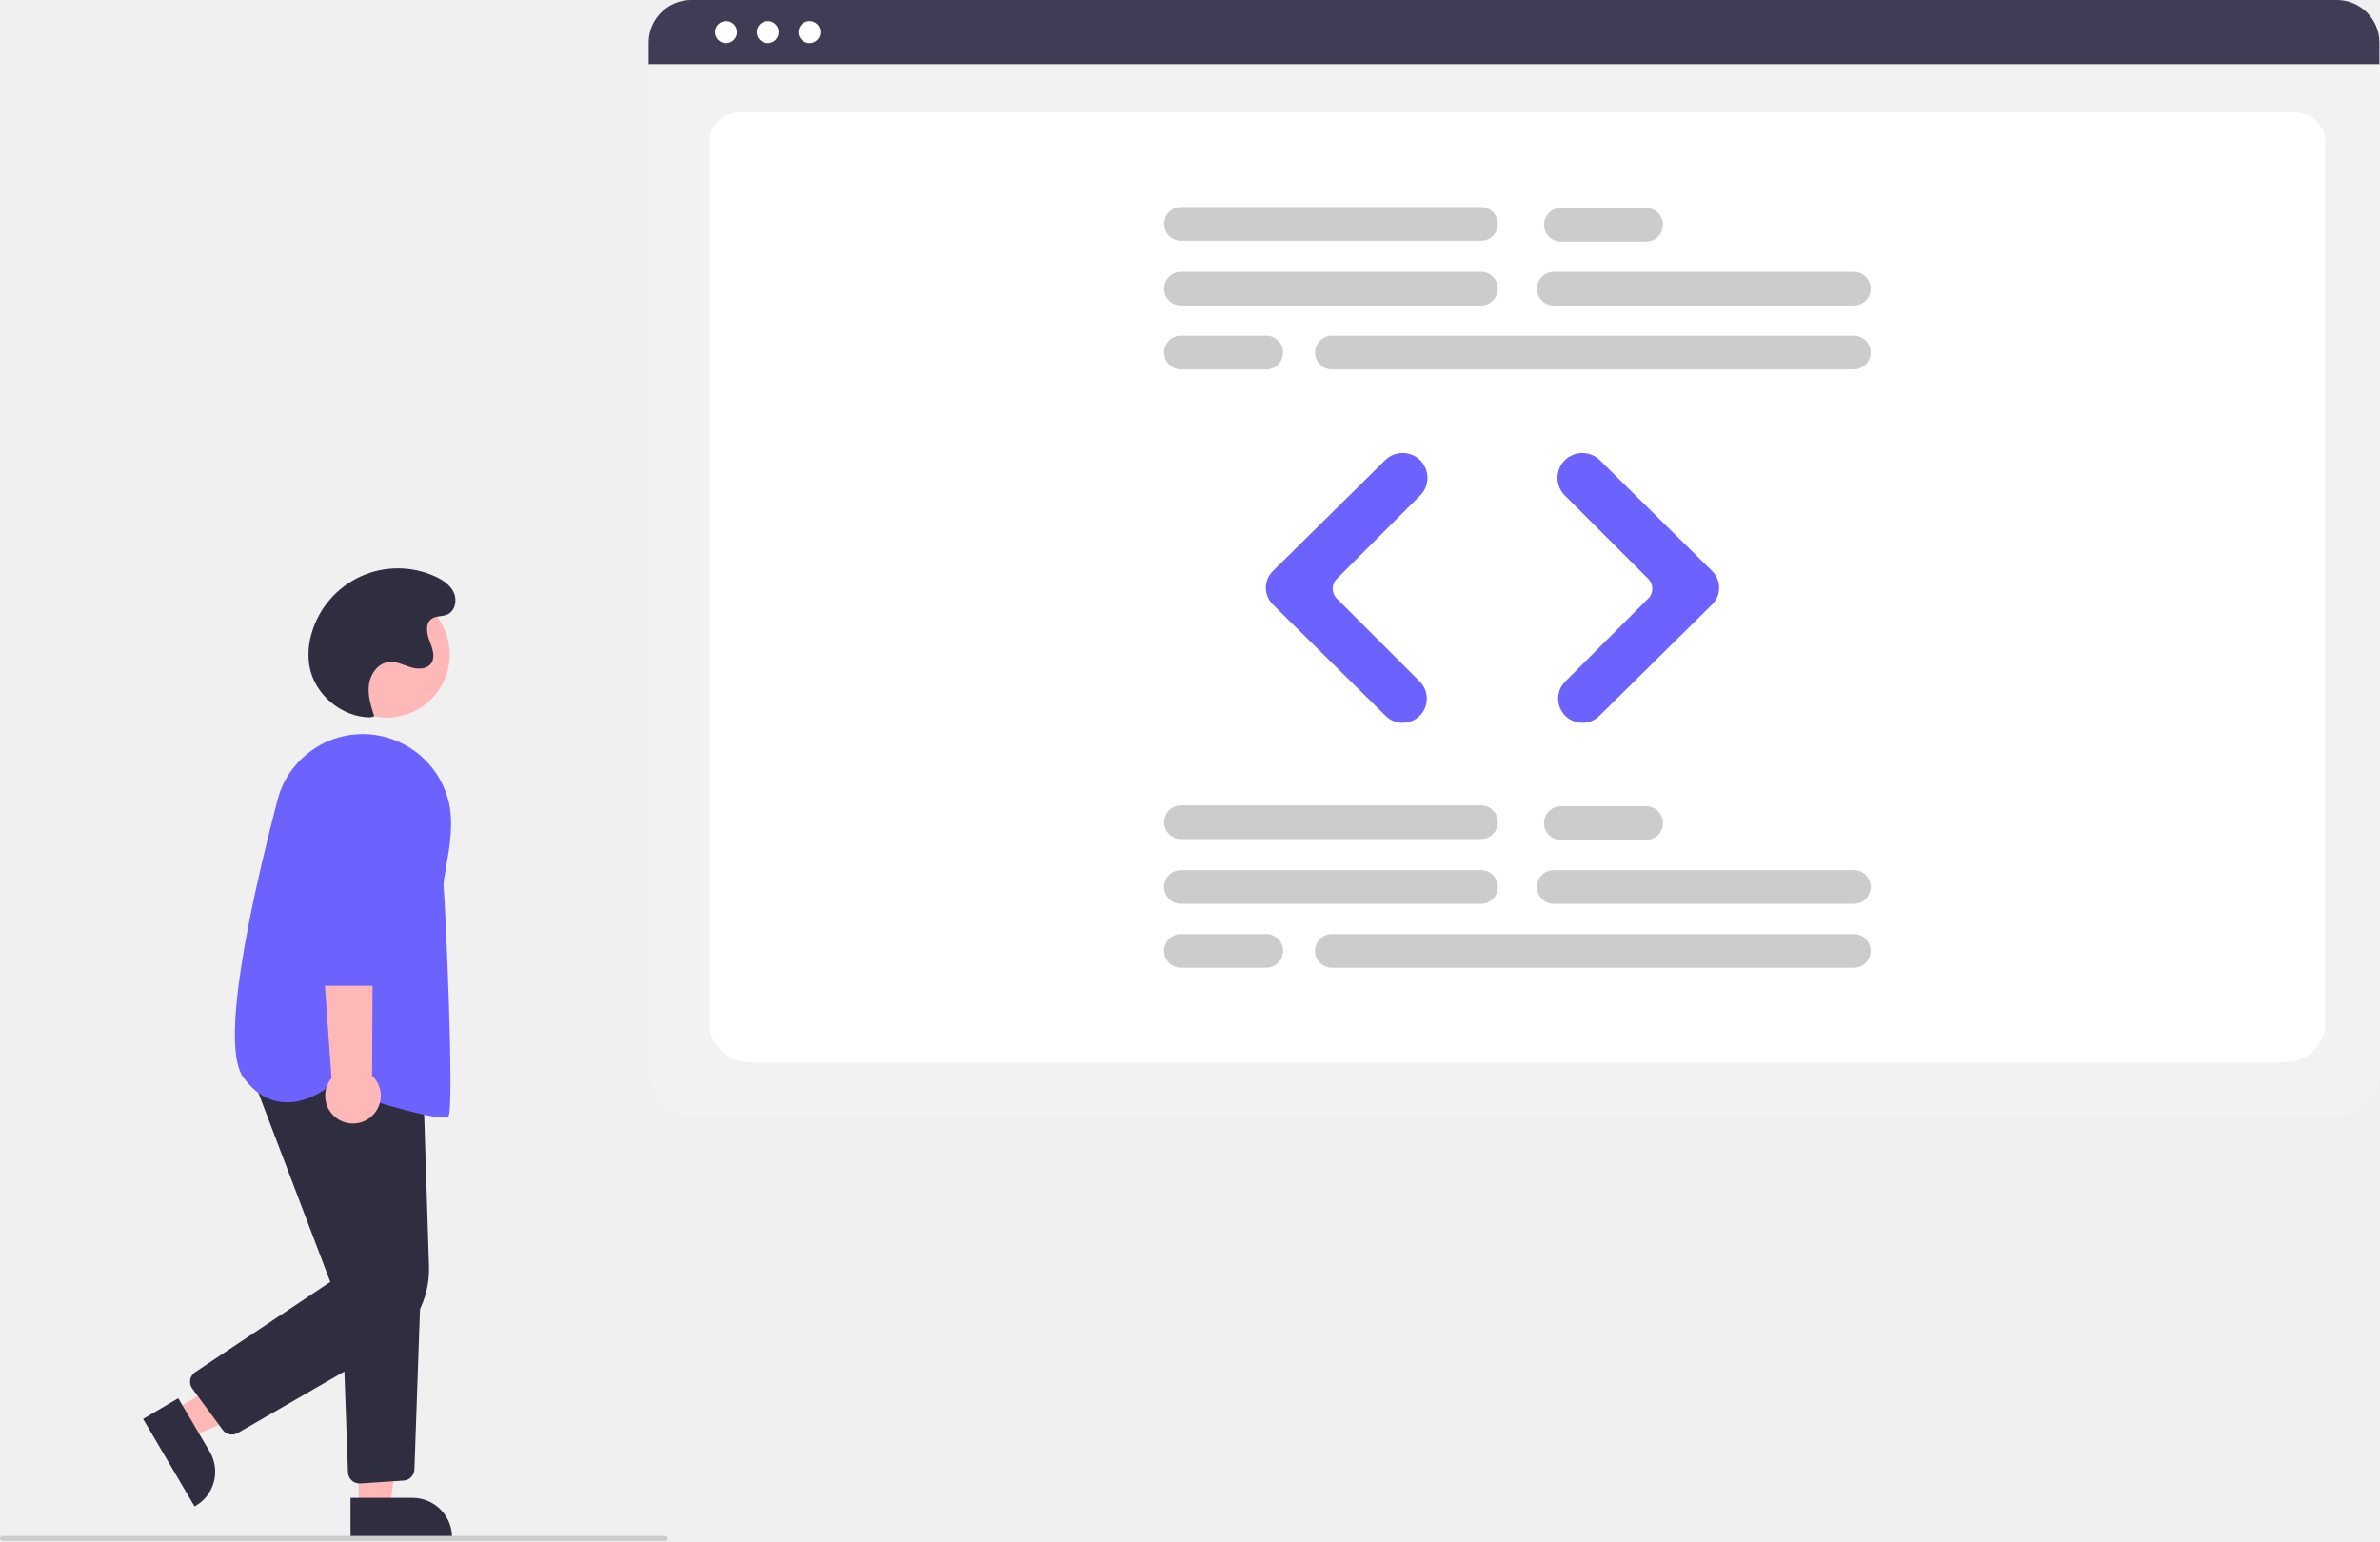
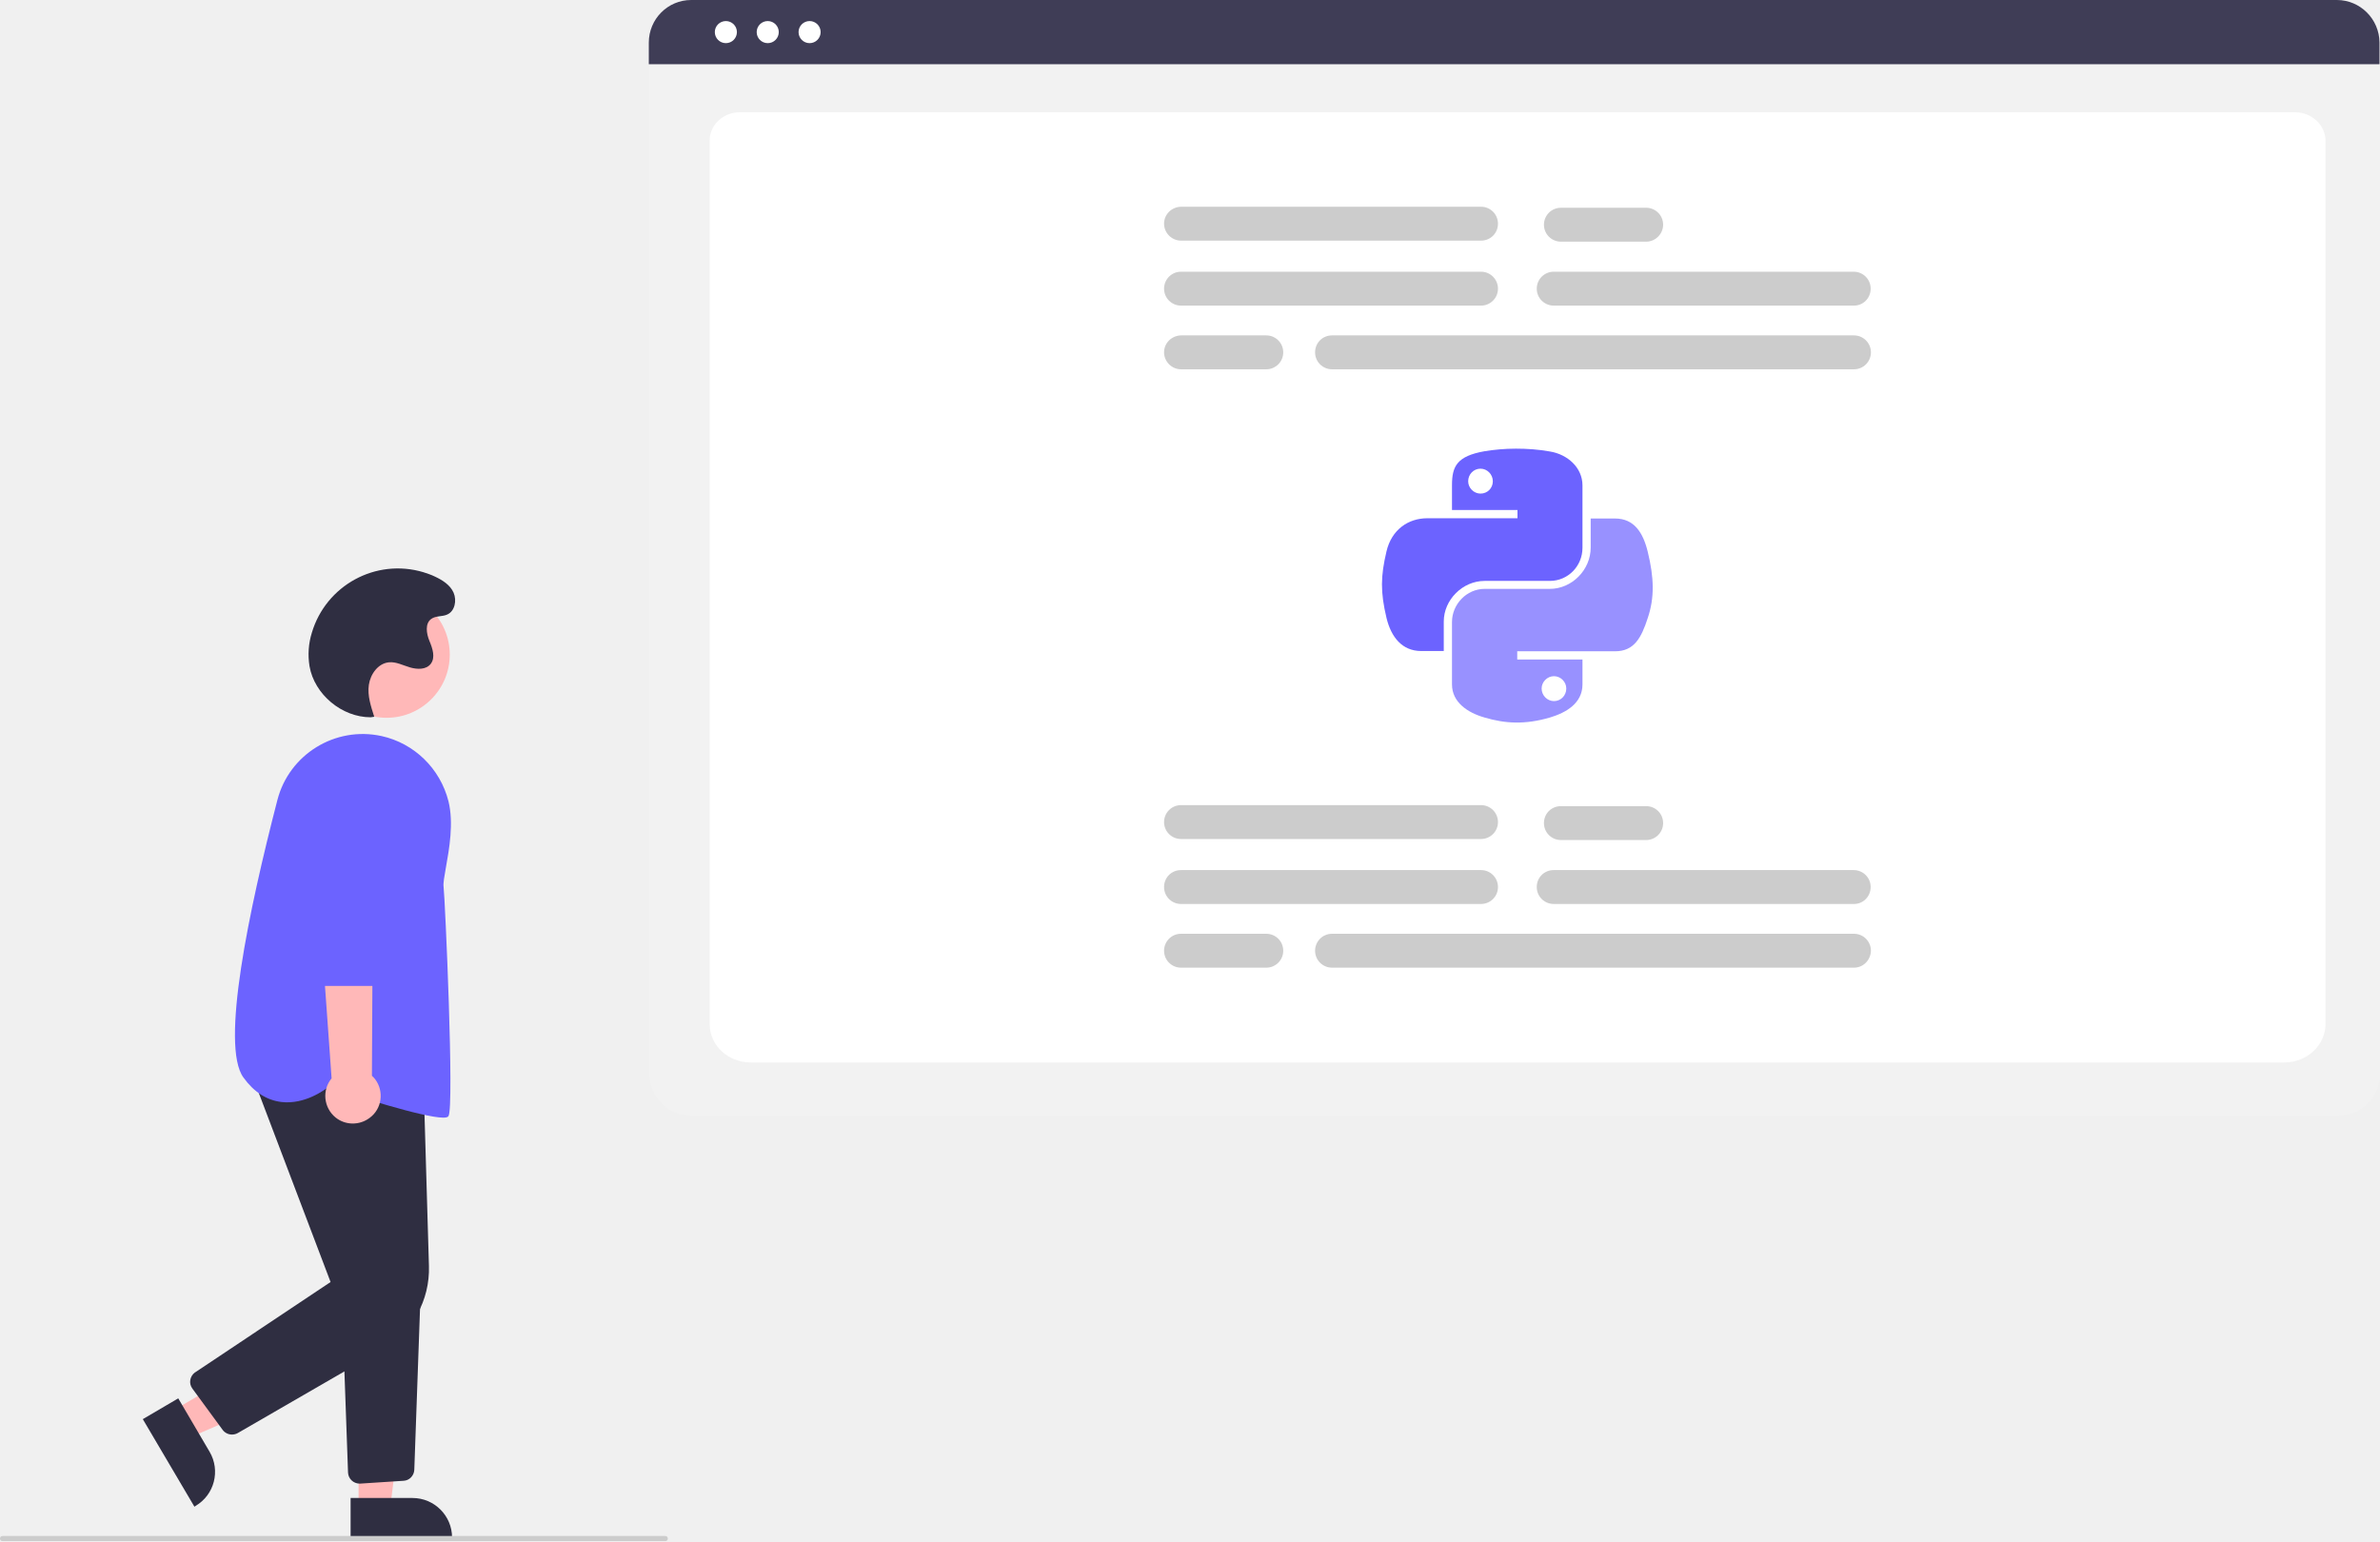
- <svg xmlns="http://www.w3.org/2000/svg" id="bb554b9e-b999-4ef3-b2f2-4c0395b94ae2" data-name="Layer 1" width="926.622" height="600.085" viewBox="0 0 926.622 600.085">
-   <circle cx="150.534" cy="254.872" r="24.561" fill="#ffb8b8" />
-   <polygon points="67.543 549.197 73.762 559.763 117.474 540.803 108.295 525.21 67.543 549.197" fill="#ffb8b8" />
-   <path d="M206.096,694.43,218.343,715.237l.001.001A15.386,15.386,0,0,1,212.888,736.302l-.431.254L192.405,702.489Z" transform="translate(-136.6892 -149.9575)" fill="#2f2e41" />
-   <polygon points="139.6 587.26 151.86 587.259 157.692 539.971 139.598 539.972 139.6 587.26" fill="#ffb8b8" />
-   <path d="M273.162,733.215l24.144-.001h.001a15.386,15.386,0,0,1,15.386,15.386v.5l-39.531.001Z" transform="translate(-136.6892 -149.9575)" fill="#2f2e41" />
-   <path d="M227.001,708.567a4.493,4.493,0,0,1-3.624-1.833l-11.824-16.059a4.5,4.5,0,0,1,1.125-6.41l52.614-35.142-31.747-83.475L301.434,571.252l2.287,71.733A36.046,36.046,0,0,1,285.675,675.409l-56.427,32.554A4.486,4.486,0,0,1,227.001,708.567Z" transform="translate(-136.6892 -149.9575)" fill="#2f2e41" />
-   <path d="M276.659,727.617a4.5,4.5,0,0,1-4.489-4.34l-2.488-69.882,30.808-1.623-2.453,70.384a4.487,4.487,0,0,1-4.2,4.333l-16.873,1.118C276.863,727.614,276.761,727.617,276.659,727.617Z" transform="translate(-136.6892 -149.9575)" fill="#2f2e41" />
-   <path d="M309.291,585.129c-7.838,0-35.217-8.816-44.721-11.959-1.422,1.138-9.233,6.979-18.351,5.911-5.626-.66-10.579-3.845-14.721-9.466-9.147-12.414,2.151-65.651,13.239-108.126a34.268,34.268,0,0,1,40.529-24.88h0a34.571,34.571,0,0,1,26.088,25.378c2.088,8.498.292,18.494-1.02,25.794-.616,3.432-1.104,6.143-.937,7.475.644,5.148,4.219,85.892,1.92,89.34C311.071,584.963,310.363,585.129,309.291,585.129Z" transform="translate(-136.6892 -149.9575)" fill="#6c63ff" />
-   <path d="M280.616,585.272a10.743,10.743,0,0,0,.942-16.446l.485-97.844-23.045,3.837,6.769,94.97A10.801,10.801,0,0,0,280.616,585.272Z" transform="translate(-136.6892 -149.9575)" fill="#ffb8b8" />
-   <path d="M285.946,533.818H261.124a4.514,4.514,0,0,1-4.5-4.459l-.609-67.292a17.603,17.603,0,1,1,35.204.043L290.446,529.37A4.515,4.515,0,0,1,285.946,533.818Z" transform="translate(-136.6892 -149.9575)" fill="#6c63ff" />
-   <path d="M280.969,429.289c-11.245.021-21.854-8.868-23.803-19.943a28.671,28.671,0,0,1,.919-13.014A34.954,34.954,0,0,1,306.021,374.379c3.008,1.361,5.971,3.316,7.349,6.317s.515,7.195-2.498,8.546c-1.969.882-4.44.449-6.187,1.716-2.509,1.819-1.863,5.691-.743,8.581s2.388,6.387.509,8.852c-1.75,2.297-5.249,2.226-8.004,1.361s-5.476-2.313-8.349-2.018c-4.19.43-7.202,4.598-7.759,8.773s.755,8.349,2.05,12.357Z" transform="translate(-136.6892 -149.9575)" fill="#2f2e41" />
-   <path d="M395.689,750.042h-258a1,1,0,1,1,0-2h258a1,1,0,0,1,0,2Z" transform="translate(-136.6892 -149.9575)" fill="#ccc" />
-   <path d="M1046.811,584.505H405.972a16.519,16.519,0,0,1-16.5-16.5V172.852a12.102,12.102,0,0,1,12.088-12.088h649.453a12.311,12.311,0,0,1,12.297,12.297V568.005A16.519,16.519,0,0,1,1046.811,584.505Z" transform="translate(-136.6892 -149.9575)" fill="#f2f2f2" />
-   <path d="M1026.091,563.673H428.846c-8.755,0-15.878-6.67-15.878-14.868v-344.105c0-6.08,5.278-11.027,11.766-11.027H1030.008c6.595,0,11.961,5.028,11.961,11.208V548.805C1041.969,557.003,1034.846,563.673,1026.091,563.673Z" transform="translate(-136.6892 -149.9575)" fill="#fff" />
-   <path d="M1063.081,174.908H389.241v-8.4a16.574,16.574,0,0,1,16.56-16.55H1046.521a16.574,16.574,0,0,1,16.56,16.55Z" transform="translate(-136.6892 -149.9575)" fill="#3f3d56" />
-   <circle cx="282.647" cy="12.5" r="4.283" fill="#fff" />
-   <circle cx="298.906" cy="12.5" r="4.283" fill="#fff" />
-   <circle cx="315.165" cy="12.5" r="4.283" fill="#fff" />
-   <path d="M713.3,268.912H596.492a6.566,6.566,0,0,1,0-13.132H713.3a6.566,6.566,0,1,1,0,13.132Z" transform="translate(-136.6892 -149.9575)" fill="#ccc" />
-   <path d="M858.446,268.912H741.638a6.566,6.566,0,0,1,0-13.132H858.446a6.566,6.566,0,1,1,0,13.132Z" transform="translate(-136.6892 -149.9575)" fill="#ccc" />
-   <path d="M858.446,293.794H655.241a6.566,6.566,0,1,1,0-13.132H858.446a6.566,6.566,0,1,1,0,13.132Z" transform="translate(-136.6892 -149.9575)" fill="#ccc" />
-   <path d="M713.3,243.684H596.492a6.566,6.566,0,0,1,0-13.132H713.3a6.566,6.566,0,1,1,0,13.132Z" transform="translate(-136.6892 -149.9575)" fill="#ccc" />
-   <path d="M777.579,244.03H744.402a6.566,6.566,0,0,1,0-13.132H777.579a6.566,6.566,0,1,1,0,13.132Z" transform="translate(-136.6892 -149.9575)" fill="#ccc" />
-   <path d="M629.668,293.794H596.492a6.566,6.566,0,0,1,0-13.132h33.176a6.566,6.566,0,1,1,0,13.132Z" transform="translate(-136.6892 -149.9575)" fill="#ccc" />
-   <path d="M713.3,501.912H596.492a6.566,6.566,0,0,1,0-13.132H713.3a6.566,6.566,0,1,1,0,13.132Z" transform="translate(-136.6892 -149.9575)" fill="#ccc" />
-   <path d="M858.446,501.912H741.638a6.566,6.566,0,0,1,0-13.132H858.446a6.566,6.566,0,1,1,0,13.132Z" transform="translate(-136.6892 -149.9575)" fill="#ccc" />
-   <path d="M858.446,526.794H655.241a6.566,6.566,0,1,1,0-13.132H858.446a6.566,6.566,0,1,1,0,13.132Z" transform="translate(-136.6892 -149.9575)" fill="#ccc" />
-   <path d="M713.3,476.684H596.492a6.566,6.566,0,0,1,0-13.132H713.3a6.566,6.566,0,1,1,0,13.132Z" transform="translate(-136.6892 -149.9575)" fill="#ccc" />
-   <path d="M777.579,477.03H744.402a6.566,6.566,0,0,1,0-13.132H777.579a6.566,6.566,0,0,1,0,13.132Z" transform="translate(-136.6892 -149.9575)" fill="#ccc" />
-   <path d="M629.668,526.794H596.492a6.566,6.566,0,0,1,0-13.132h33.176a6.566,6.566,0,1,1,0,13.132Z" transform="translate(-136.6892 -149.9575)" fill="#ccc" />
-   <path d="M682.793,431.419a9.397,9.397,0,0,1-6.624-2.71l-43.909-43.359a9.152,9.152,0,0,1,0-13.023l43.731-43.184a9.702,9.702,0,0,1,13.644.043h0a9.689,9.689,0,0,1,0,13.687l-32.496,32.497a5.413,5.413,0,0,0,0,7.647l32.32,32.32a9.418,9.418,0,0,1-6.666,16.084Z" transform="translate(-136.6892 -149.9575)" fill="#6c63ff" />
-   <path d="M752.759,431.419a9.418,9.418,0,0,1-6.666-16.084L778.412,383.015a5.413,5.413,0,0,0,0-7.647L745.916,342.872a9.678,9.678,0,0,1,0-13.687h0a9.702,9.702,0,0,1,13.644-.043l43.731,43.184a9.152,9.152,0,0,1,0,13.023l-43.909,43.359A9.399,9.399,0,0,1,752.759,431.419Z" transform="translate(-136.6892 -149.9575)" fill="#6c63ff" />
+ <svg xmlns="http://www.w3.org/2000/svg" version="1.1" id="bb554b9e-b999-4ef3-b2f2-4c0395b94ae2" x="0px" y="0px" viewBox="0 0 926.6 600.1" style="enable-background:new 0 0 926.6 600.1;" xml:space="preserve">
+   <style type="text/css">
+ 	.st0{fill:#FFB8B8;}
+ 	.st1{fill:#2F2E41;}
+ 	.st2{fill:#6C63FF;}
+ 	.st3{fill:#CCCCCC;}
+ 	.st4{fill:#F2F2F2;}
+ 	.st5{fill:#FFFFFF;}
+ 	.st6{fill:#3F3D56;}
+ 	.st7{opacity:0.7;fill:#6C63FF;}
+ </style>
+   <circle class="st0" cx="150.5" cy="254.9" r="24.6" />
+   <polygon class="st0" points="67.5,549.2 73.8,559.8 117.5,540.8 108.3,525.2 " />
+   <path class="st1" d="M69.4,544.5l12.2,20.8l0,0c4.3,7.3,1.9,16.8-5.5,21.1c0,0,0,0,0,0l-0.4,0.3l-20.1-34.1L69.4,544.5z" />
+   <polygon class="st0" points="139.6,587.3 151.9,587.3 157.7,540 139.6,540 " />
+   <path class="st1" d="M136.5,583.3l24.1,0h0c8.5,0,15.4,6.9,15.4,15.4c0,0,0,0,0,0v0.5l-39.5,0L136.5,583.3z" />
+   <path class="st1" d="M90.3,558.6c-1.4,0-2.8-0.7-3.6-1.8l-11.8-16.1c-1.5-2-1-4.8,1-6.3c0.1,0,0.1-0.1,0.2-0.1l52.6-35.1l-31.7-83.5  l67.9,5.6L167,493c0.4,13.3-6.5,25.8-18,32.4L92.6,558C91.9,558.4,91.1,558.6,90.3,558.6z" />
+   <path class="st1" d="M140,577.7c-2.4,0-4.4-1.9-4.5-4.3l-2.5-69.9l30.8-1.6l-2.5,70.4c-0.1,2.3-1.9,4.2-4.2,4.3l-16.9,1.1  C140.2,577.7,140.1,577.7,140,577.7z" />
+   <path class="st2" d="M172.6,435.2c-7.8,0-35.2-8.8-44.7-12c-1.4,1.1-9.2,7-18.4,5.9c-5.6-0.7-10.6-3.8-14.7-9.5  C85.7,407.2,97,354,108,311.5c4.6-17.8,22.5-28.8,40.5-24.9l0,0c12.8,2.8,22.9,12.7,26.1,25.4c2.1,8.5,0.3,18.5-1,25.8  c-0.6,3.4-1.1,6.1-0.9,7.5c0.6,5.1,4.2,85.9,1.9,89.3C174.4,435,173.7,435.2,172.6,435.2z" />
+   <path class="st0" d="M143.9,435.3c4.8-3.5,5.7-10.3,2.2-15c-0.4-0.5-0.8-1-1.3-1.4l0.5-97.8l-23,3.8l6.8,95  c-3.8,4.6-3.1,11.4,1.5,15.2C134.4,438.2,139.9,438.3,143.9,435.3z" />
+   <path class="st2" d="M149.3,383.9h-24.8c-2.5,0-4.5-2-4.5-4.5l-0.6-67.3c-0.1-9.7,7.7-17.7,17.4-17.8s17.7,7.7,17.8,17.4  c0,0.1,0,0.2,0,0.4l-0.8,67.3C153.7,381.9,151.7,383.9,149.3,383.9z" />
+   <path class="st1" d="M144.3,279.3c-11.2,0-21.9-8.9-23.8-19.9c-0.7-4.4-0.4-8.8,0.9-13c5.5-18.5,24.9-29.1,43.4-23.6  c1.5,0.5,3.1,1,4.5,1.7c3,1.4,6,3.3,7.3,6.3s0.5,7.2-2.5,8.5c-2,0.9-4.4,0.4-6.2,1.7c-2.5,1.8-1.9,5.7-0.7,8.6s2.4,6.4,0.5,8.9  c-1.8,2.3-5.2,2.2-8,1.4s-5.5-2.3-8.3-2c-4.2,0.4-7.2,4.6-7.8,8.8s0.8,8.3,2.1,12.4L144.3,279.3z" />
+   <path class="st3" d="M259,600.1H1c-0.6,0-1-0.4-1-1s0.4-1,1-1h258c0.6,0,1,0.4,1,1S259.6,600.1,259,600.1z" />
+   <path class="st4" d="M910.1,434.5H269.3c-9.1,0-16.5-7.4-16.5-16.5V22.9c0-6.7,5.4-12.1,12.1-12.1h649.5c6.8,0,12.3,5.5,12.3,12.3  V418C926.6,427.2,919.2,434.5,910.1,434.5z" />
+   <path class="st5" d="M889.4,413.7H292.2c-8.8,0-15.9-6.7-15.9-14.9V54.7c0-6.1,5.3-11,11.8-11h605.3c6.6,0,12,5,12,11.2v343.9  C905.3,407,898.2,413.7,889.4,413.7z" />
+   <path class="st6" d="M926.4,25H252.6v-8.4C252.6,7.4,260,0,269.1,0h640.7c9.1,0,16.5,7.4,16.6,16.5V25z" />
+   <circle class="st5" cx="282.6" cy="12.5" r="4.3" />
+   <circle class="st5" cx="298.9" cy="12.5" r="4.3" />
+   <circle class="st5" cx="315.2" cy="12.5" r="4.3" />
+   <path class="st3" d="M576.6,119H459.8c-3.6,0-6.6-2.9-6.6-6.6c0-3.6,2.9-6.6,6.6-6.6h116.8c3.6,0,6.6,2.9,6.6,6.6  S580.2,119,576.6,119C576.6,119,576.6,119,576.6,119z" />
+   <path class="st3" d="M721.8,119H604.9c-3.6,0-6.6-2.9-6.6-6.6c0-3.6,2.9-6.6,6.6-6.6h116.8c3.6,0,6.6,2.9,6.6,6.6  S725.4,119,721.8,119C721.8,119,721.8,119,721.8,119z" />
+   <path class="st3" d="M721.8,143.8H518.6c-3.6,0-6.6-2.9-6.6-6.6s2.9-6.6,6.6-6.6l0,0h203.2c3.6,0,6.6,2.9,6.6,6.6  S725.4,143.8,721.8,143.8z" />
+   <path class="st3" d="M576.6,93.7H459.8c-3.6,0-6.6-3-6.6-6.6c0-3.6,2.9-6.5,6.6-6.6h116.8c3.6,0,6.6,2.9,6.6,6.6  S580.3,93.7,576.6,93.7C576.6,93.7,576.6,93.7,576.6,93.7z" />
+   <path class="st3" d="M640.9,94.1h-33.2c-3.6,0-6.6-2.9-6.6-6.6c0-3.6,2.9-6.6,6.6-6.6h33.2c3.6,0,6.6,2.9,6.6,6.6  C647.5,91.1,644.5,94.1,640.9,94.1C640.9,94.1,640.9,94.1,640.9,94.1z" />
+   <path class="st3" d="M493,143.8h-33.2c-3.6,0-6.6-3-6.6-6.6c0-3.6,2.9-6.5,6.6-6.6H493c3.6,0,6.6,2.9,6.6,6.6S496.6,143.8,493,143.8  C493,143.8,493,143.8,493,143.8z" />
+   <path class="st3" d="M576.6,352H459.8c-3.6,0-6.6-2.9-6.6-6.6s2.9-6.6,6.6-6.6h116.8c3.6,0,6.6,2.9,6.6,6.6S580.2,352,576.6,352  L576.6,352z" />
+   <path class="st3" d="M721.8,352H604.9c-3.6,0-6.6-2.9-6.6-6.6s2.9-6.6,6.6-6.6l0,0h116.8c3.6,0,6.6,2.9,6.6,6.6S725.4,352,721.8,352  z" />
+   <path class="st3" d="M721.8,376.8H518.6c-3.6,0-6.6-2.9-6.6-6.6c0-3.6,2.9-6.6,6.6-6.6l0,0h203.2c3.6,0,6.6,2.9,6.6,6.6  C728.3,373.9,725.4,376.8,721.8,376.8C721.8,376.8,721.8,376.8,721.8,376.8z" />
+   <path class="st3" d="M576.6,326.7H459.8c-3.6,0-6.6-2.9-6.6-6.6c0-3.6,2.9-6.6,6.6-6.6l0,0h116.8c3.6,0,6.6,2.9,6.6,6.6  C583.2,323.8,580.2,326.7,576.6,326.7z" />
+   <path class="st3" d="M640.9,327.1h-33.2c-3.6,0-6.6-2.9-6.6-6.6s2.9-6.6,6.6-6.6h33.2c3.6,0,6.6,2.9,6.6,6.6  S644.5,327.1,640.9,327.1z" />
+   <path class="st3" d="M493,376.8h-33.2c-3.6,0-6.6-2.9-6.6-6.6c0-3.6,2.9-6.6,6.6-6.6l0,0H493c3.6,0,6.6,2.9,6.6,6.6  C499.6,373.9,496.6,376.8,493,376.8C493,376.8,493,376.8,493,376.8z" />
+   <g id="g2303">
+     <path id="path1948" class="st2" d="M590.2,174.7c-4.4,0-8.5,0.4-12.2,1c-10.8,1.9-12.7,5.9-12.7,13.2v9.7h25.5v3.2h-25.5h-9.6   c-7.4,0-13.9,4.4-15.9,12.9c-2.3,9.7-2.4,15.8,0,25.9c1.8,7.5,6.1,12.9,13.5,12.9h8.8V242c0-8.4,7.3-15.8,15.9-15.8h25.4   c7.1,0,12.7-5.8,12.7-12.9V189c0-6.9-5.8-12.1-12.7-13.2C599,175,594.5,174.7,590.2,174.7z M576.4,182.5c2.6,0,4.8,2.2,4.8,4.9   c0,2.7-2.1,4.8-4.8,4.8c-2.6,0-4.8-2.2-4.8-4.8C571.6,184.7,573.7,182.5,576.4,182.5z" />
+     <path id="path1950" class="st7" d="M619.3,201.9v11.3c0,8.8-7.4,16.1-15.9,16.1H578c-7,0-12.7,6-12.7,12.9v24.3   c0,6.9,6,11,12.7,12.9c8.1,2.4,15.8,2.8,25.4,0c6.4-1.9,12.7-5.6,12.7-12.9v-9.7h-25.4v-3.2h25.4h12.7c7.4,0,10.2-5.2,12.7-12.9   c2.7-8,2.5-15.7,0-25.9c-1.8-7.4-5.3-12.9-12.7-12.9H619.3z M605,263.3c2.6,0,4.8,2.2,4.8,4.8c0,2.7-2.1,4.9-4.8,4.9   c-2.6,0-4.8-2.2-4.8-4.9C600.2,265.5,602.4,263.3,605,263.3z" />
+   </g>
</svg>
